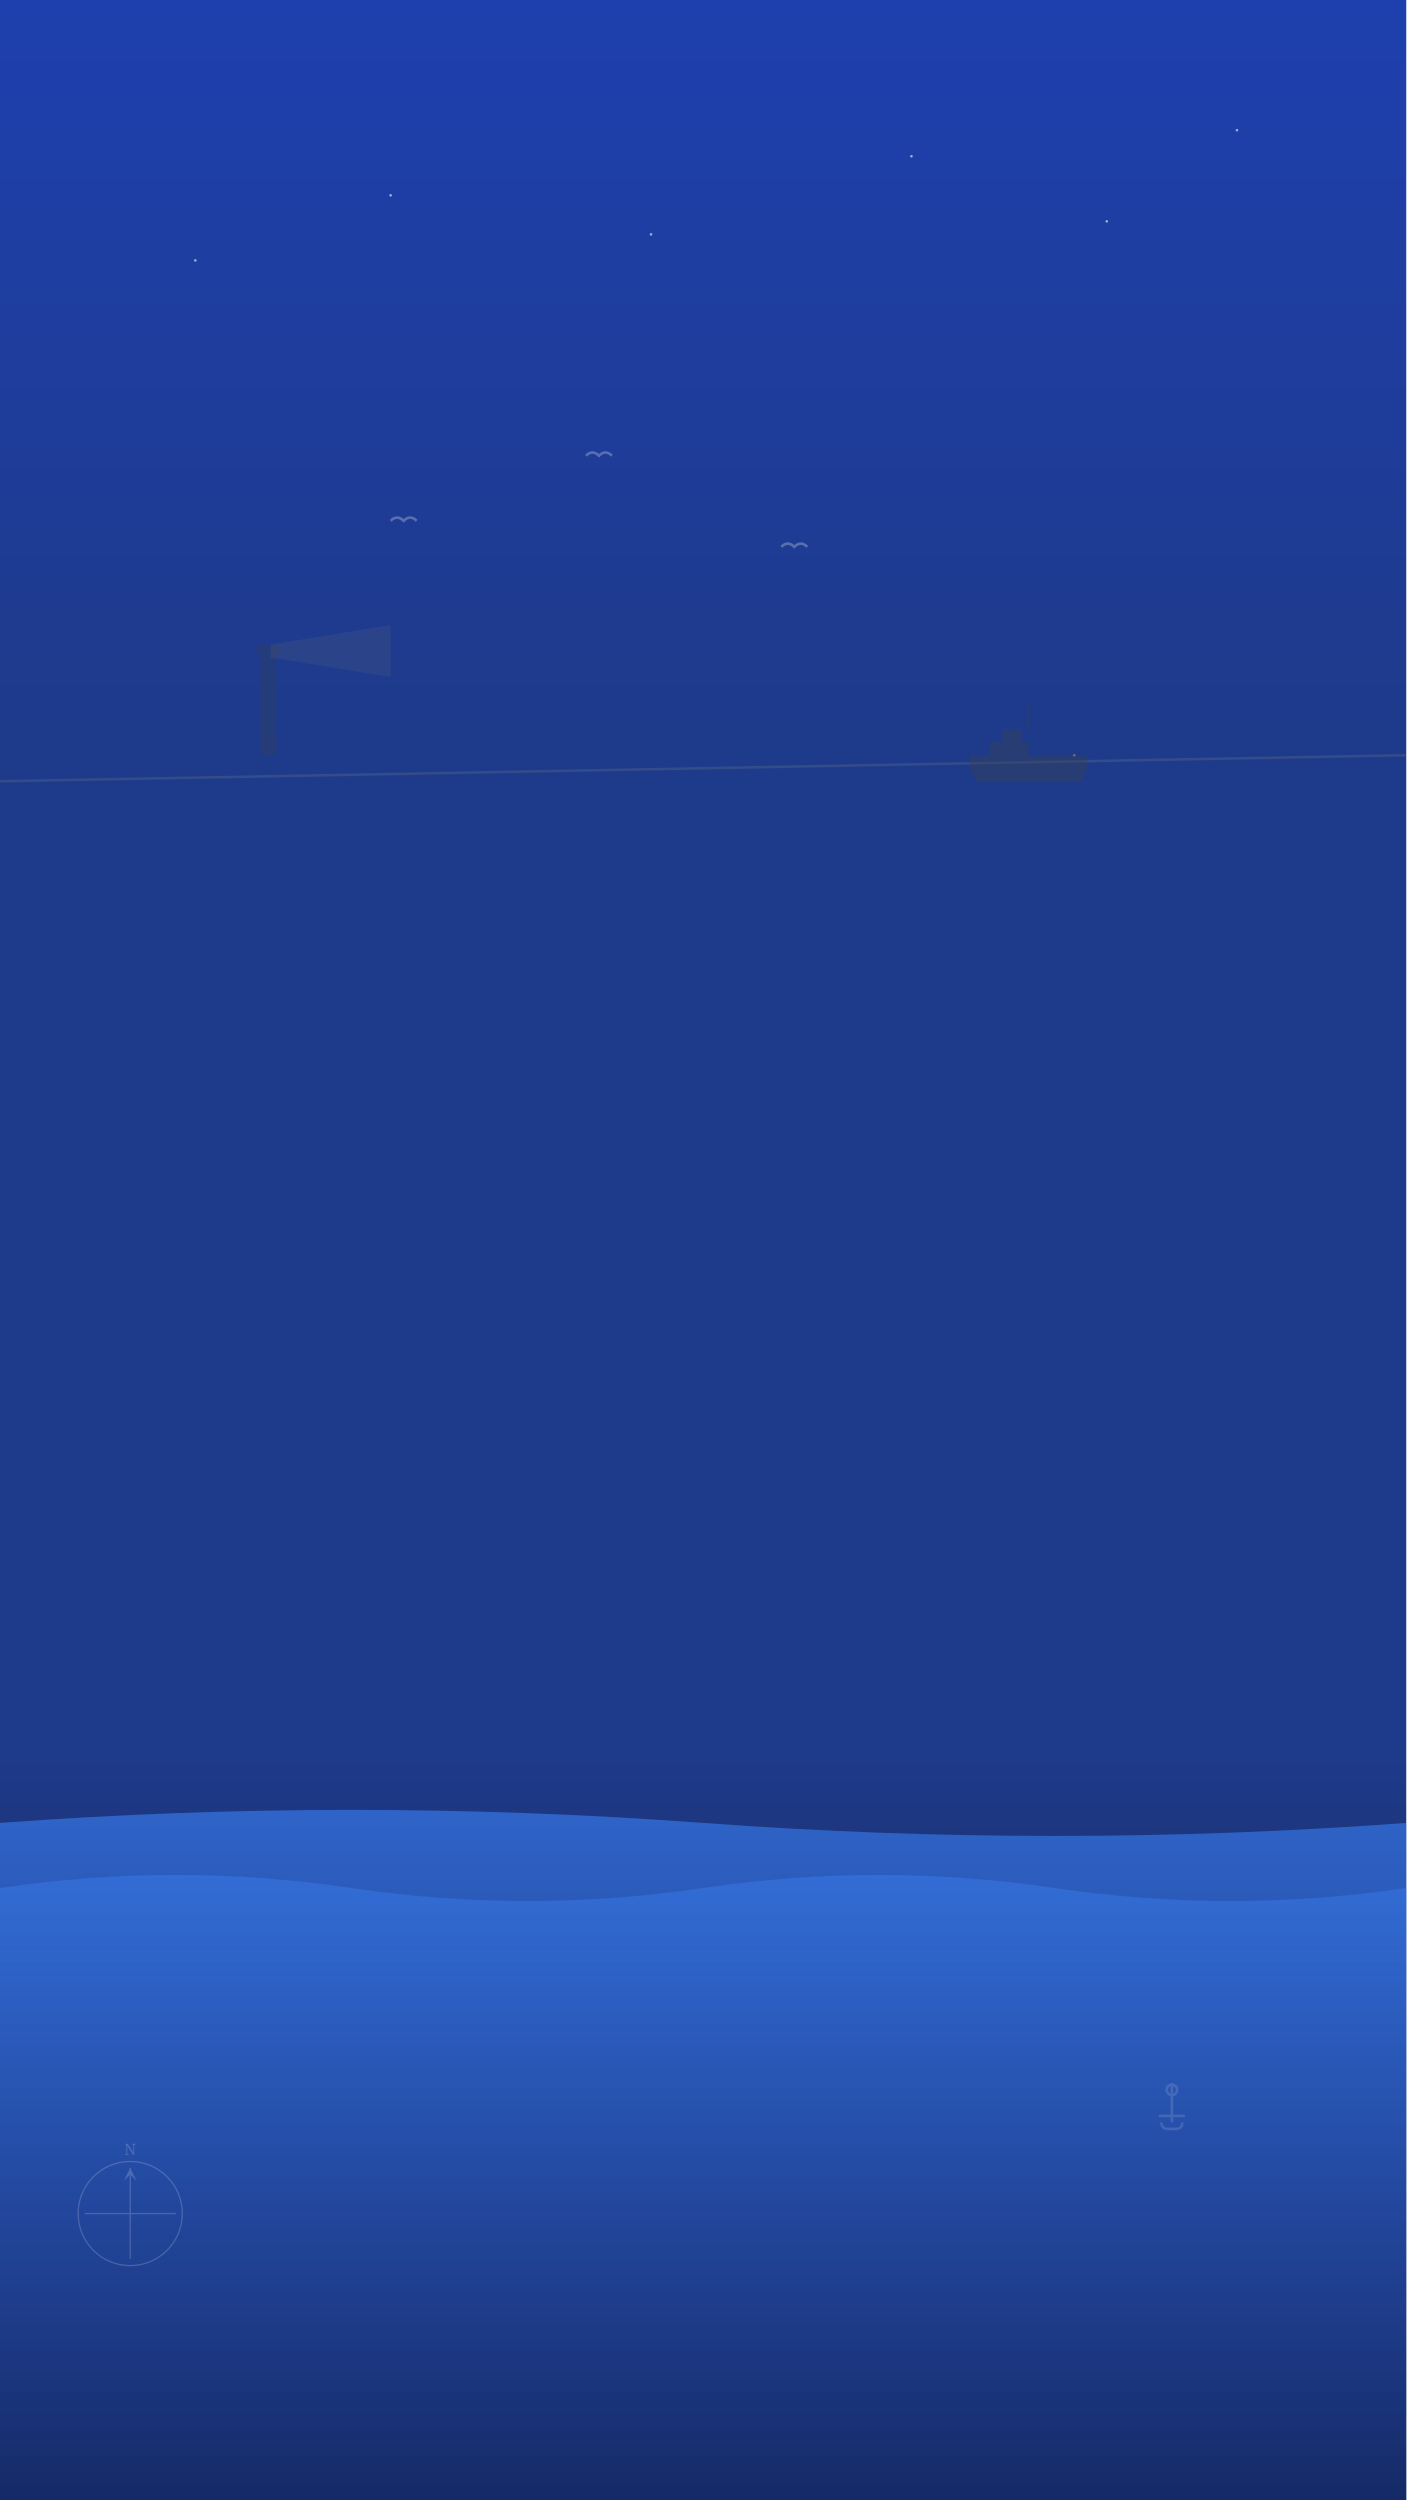
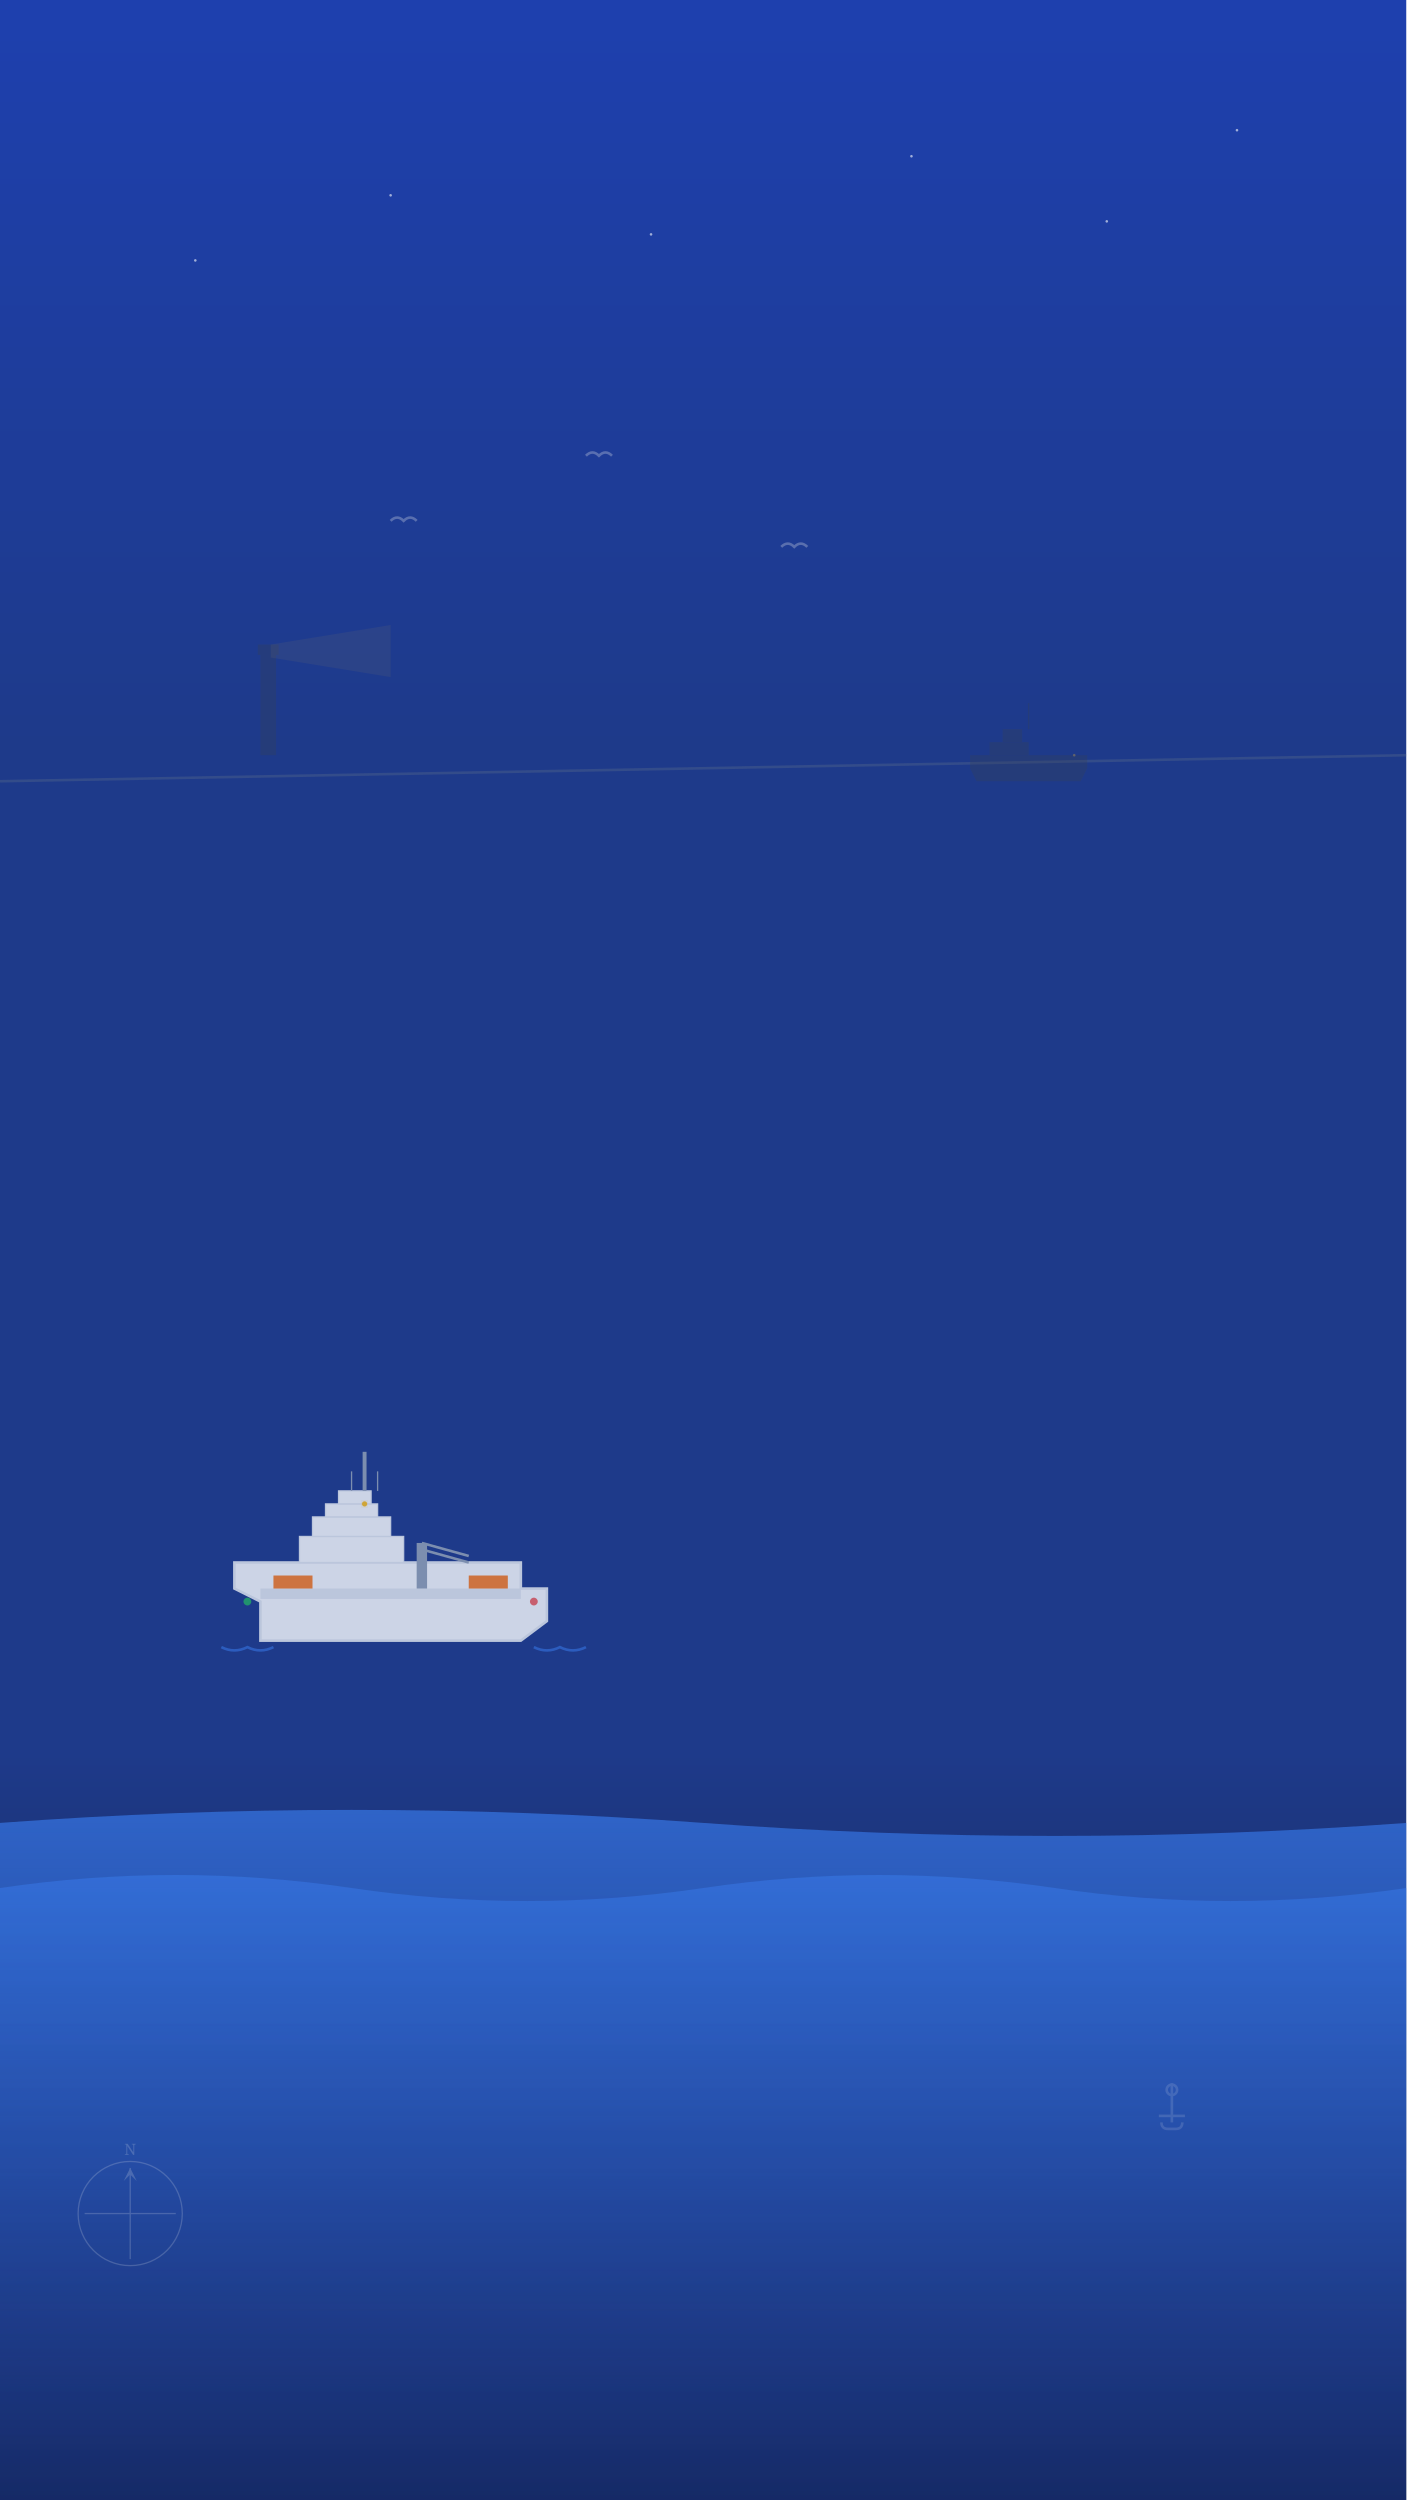
<svg xmlns="http://www.w3.org/2000/svg" width="1080" height="1920" viewBox="0 0 1080 1920" fill="none">
  <defs>
    <linearGradient id="oceanGradient" x1="0%" y1="0%" x2="0%" y2="100%">
      <stop offset="0%" style="stop-color:#1e40af;stop-opacity:1" />
      <stop offset="30%" style="stop-color:#1e3a8a;stop-opacity:1" />
      <stop offset="70%" style="stop-color:#1e3a8a;stop-opacity:1" />
      <stop offset="100%" style="stop-color:#0f172a;stop-opacity:1" />
    </linearGradient>
    <linearGradient id="waveGradient" x1="0%" y1="0%" x2="0%" y2="100%">
      <stop offset="0%" style="stop-color:#3b82f6;stop-opacity:0.6" />
      <stop offset="100%" style="stop-color:#1e40af;stop-opacity:0.3" />
    </linearGradient>
    <filter id="glow">
      <feGaussianBlur stdDeviation="3" result="coloredBlur" />
      <feMerge>
        <feMergeNode in="coloredBlur" />
        <feMergeNode in="SourceGraphic" />
      </feMerge>
    </filter>
  </defs>
  <rect width="1080" height="1920" fill="url(#oceanGradient)" />
  <line x1="0" y1="600" x2="1080" y2="580" stroke="#64748b" stroke-width="2" opacity="0.3" />
  <path d="M0,1400 Q270,1380 540,1400 T1080,1400 L1080,1920 L0,1920 Z" fill="url(#waveGradient)" />
  <path d="M0,1450 Q135,1430 270,1450 T540,1450 Q675,1430 810,1450 T1080,1450 L1080,1920 L0,1920 Z" fill="url(#waveGradient)" opacity="0.7" />
-   <g transform="translate(750, 580)" opacity="0.4">
+   <g transform="translate(200, 1200)" opacity="0.8">
+     <path d="M0,60 L200,60 L220,45 L220,20 L200,20 L200,0 L-20,0 L-20,20 L0,30 Z" fill="#f8fafc" stroke="#e2e8f0" stroke-width="2" />
+     <rect x="0" y="20" width="200" height="8" fill="#e2e8f0" />
+     <rect x="30" y="-20" width="80" height="20" fill="#f8fafc" stroke="#e2e8f0" stroke-width="1" />
+     <rect x="40" y="-35" width="60" height="15" fill="#f8fafc" stroke="#e2e8f0" stroke-width="1" />
+     <rect x="50" y="-45" width="40" height="10" fill="#f8fafc" stroke="#e2e8f0" stroke-width="1" />
+     <rect x="60" y="-55" width="25" height="10" fill="#f8fafc" stroke="#e2e8f0" stroke-width="1" />
+     <rect x="10" y="10" width="30" height="10" fill="#f97316" opacity="0.9" />
+     <rect x="160" y="10" width="30" height="10" fill="#f97316" opacity="0.9" />
+     <rect x="120" y="-15" width="8" height="35" fill="#94a3b8" />
+     <path d="M124,-15 L160,-5 M124,-10 L160,0" stroke="#94a3b8" stroke-width="2" />
+     <line x1="80" y1="-55" x2="80" y2="-85" stroke="#94a3b8" stroke-width="3" />
+     <line x1="70" y1="-55" x2="70" y2="-70" stroke="#94a3b8" stroke-width="1" />
+     <line x1="90" y1="-55" x2="90" y2="-70" stroke="#94a3b8" stroke-width="1" />
+     <circle cx="210" cy="30" r="3" fill="#ef4444" opacity="0.8" />
+     <circle cx="-10" cy="30" r="3" fill="#22c55e" opacity="0.8" />
+     <circle cx="80" cy="-45" r="2" fill="#fbbf24" filter="url(#glow)" />
+     <path d="M-30,65 Q-20,70 -10,65 Q0,70 10,65" stroke="#3b82f6" stroke-width="2" fill="none" opacity="0.6" />
+     <path d="M210,65 Q220,70 230,65 Q240,70 250,65" stroke="#3b82f6" stroke-width="2" fill="none" opacity="0.6" />
+   </g>
+   <g transform="translate(750, 580)" opacity="0.3">
    <path d="M0,20 L80,20 L85,10 L85,0 L-5,0 L-5,10 Z" fill="#374151" />
    <rect x="10" y="-10" width="30" height="10" fill="#374151" />
    <rect x="20" y="-20" width="15" height="10" fill="#374151" />
    <line x1="40" y1="-20" x2="40" y2="-40" stroke="#374151" stroke-width="1" />
    <circle cx="75" r="1" fill="#fbbf24" filter="url(#glow)" />
  </g>
  <g transform="translate(200, 500)" opacity="0.3">
    <rect x="0" y="0" width="12" height="80" fill="#374151" />
    <rect x="-2" y="-5" width="16" height="8" fill="#374151" />
    <path d="M8,-5 L100,-20 L100,20 L8,5 Z" fill="#fbbf24" opacity="0.2" />
  </g>
  <g opacity="0.3">
    <path d="M300,400 Q305,395 310,400 Q315,395 320,400" stroke="#e5e7eb" stroke-width="2" fill="none" />
    <path d="M450,350 Q455,345 460,350 Q465,345 470,350" stroke="#e5e7eb" stroke-width="2" fill="none" />
    <path d="M600,420 Q605,415 610,420 Q615,415 620,420" stroke="#e5e7eb" stroke-width="2" fill="none" />
  </g>
  <g opacity="0.6">
    <circle cx="150" cy="200" r="1" fill="#f8fafc" />
    <circle cx="300" cy="150" r="1" fill="#f8fafc" />
    <circle cx="500" cy="180" r="1" fill="#f8fafc" />
    <circle cx="700" cy="120" r="1" fill="#f8fafc" />
    <circle cx="850" cy="170" r="1" fill="#f8fafc" />
    <circle cx="950" cy="100" r="1" fill="#f8fafc" />
  </g>
  <g transform="translate(100, 1700)" opacity="0.2">
    <circle cx="0" cy="0" r="40" fill="none" stroke="#e5e7eb" stroke-width="1" />
    <line x1="-35" y1="0" x2="35" y2="0" stroke="#e5e7eb" stroke-width="1" />
    <line x1="0" y1="-35" x2="0" y2="35" stroke="#e5e7eb" stroke-width="1" />
    <polygon points="0,-35 5,-25 0,-30 -5,-25" fill="#e5e7eb" />
    <text x="0" y="-45" text-anchor="middle" fill="#e5e7eb" font-size="12" font-family="serif">N</text>
  </g>
  <g transform="translate(900, 1600)" opacity="0.15">
    <path d="M0,0 L0,30 M-10,25 L10,25 M-8,30 Q-8,35 -3,35 L3,35 Q8,35 8,30" stroke="#e5e7eb" stroke-width="2" fill="none" />
    <circle cx="0" cy="5" r="4" fill="none" stroke="#e5e7eb" stroke-width="2" />
  </g>
</svg>
